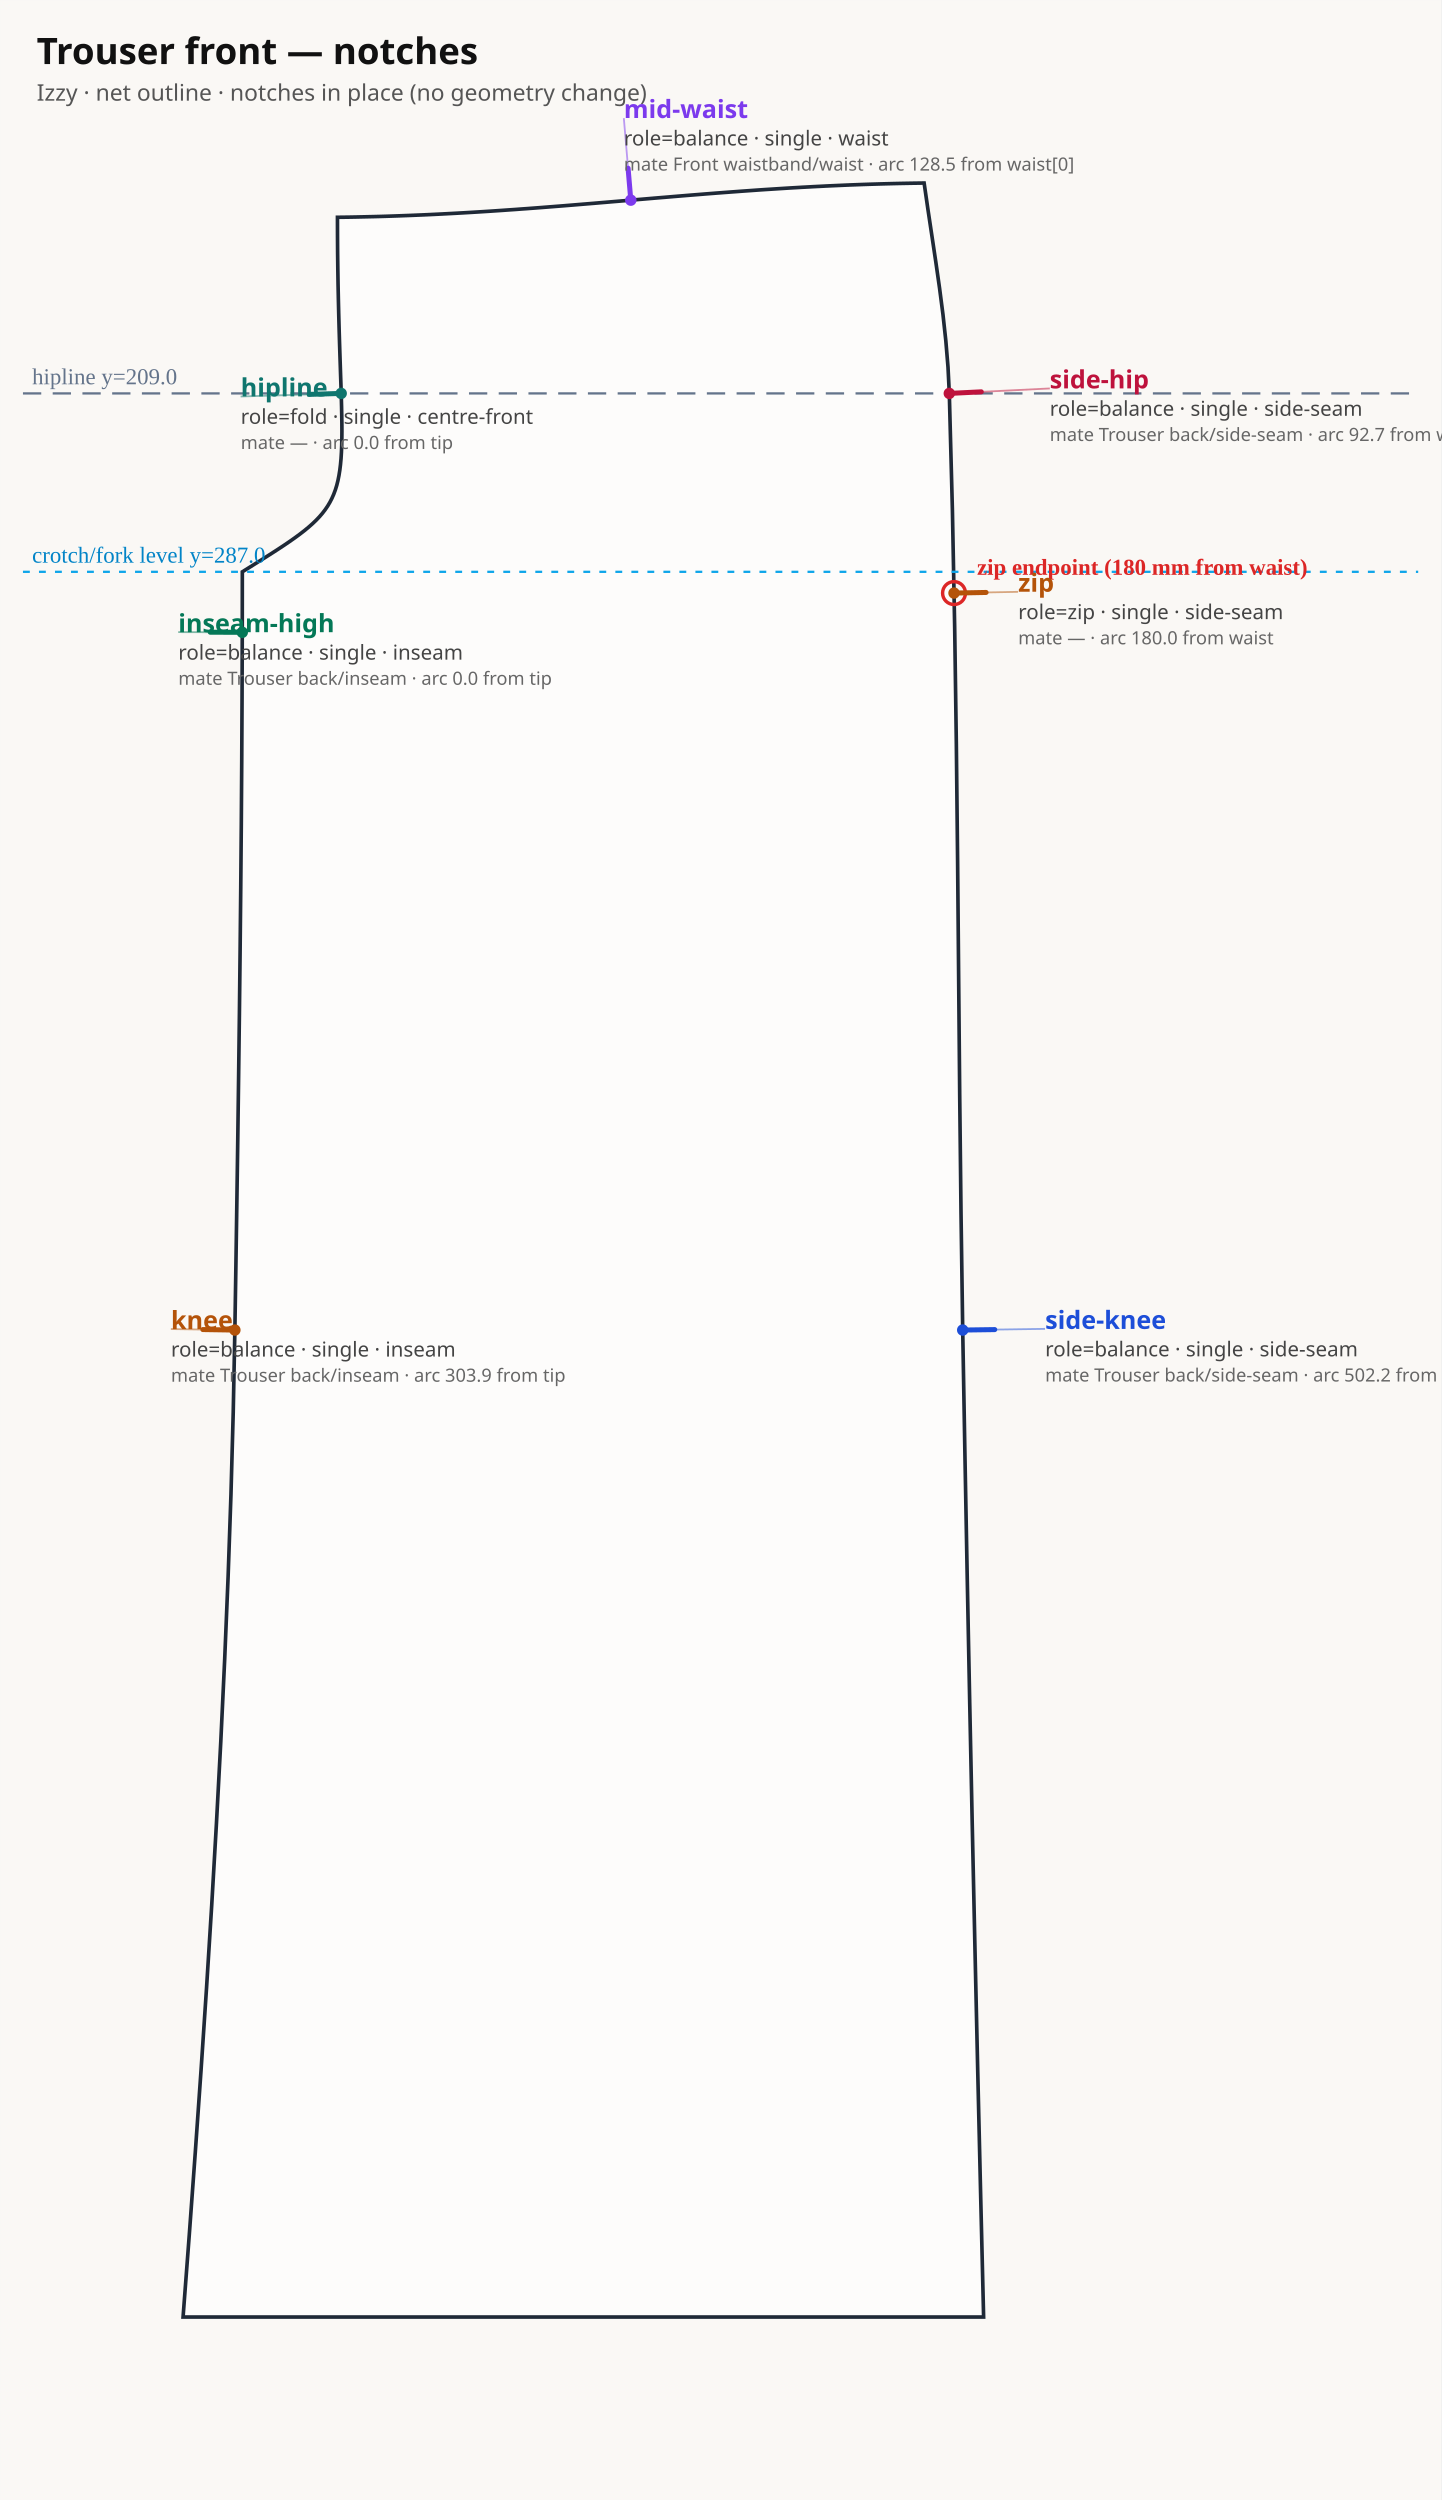
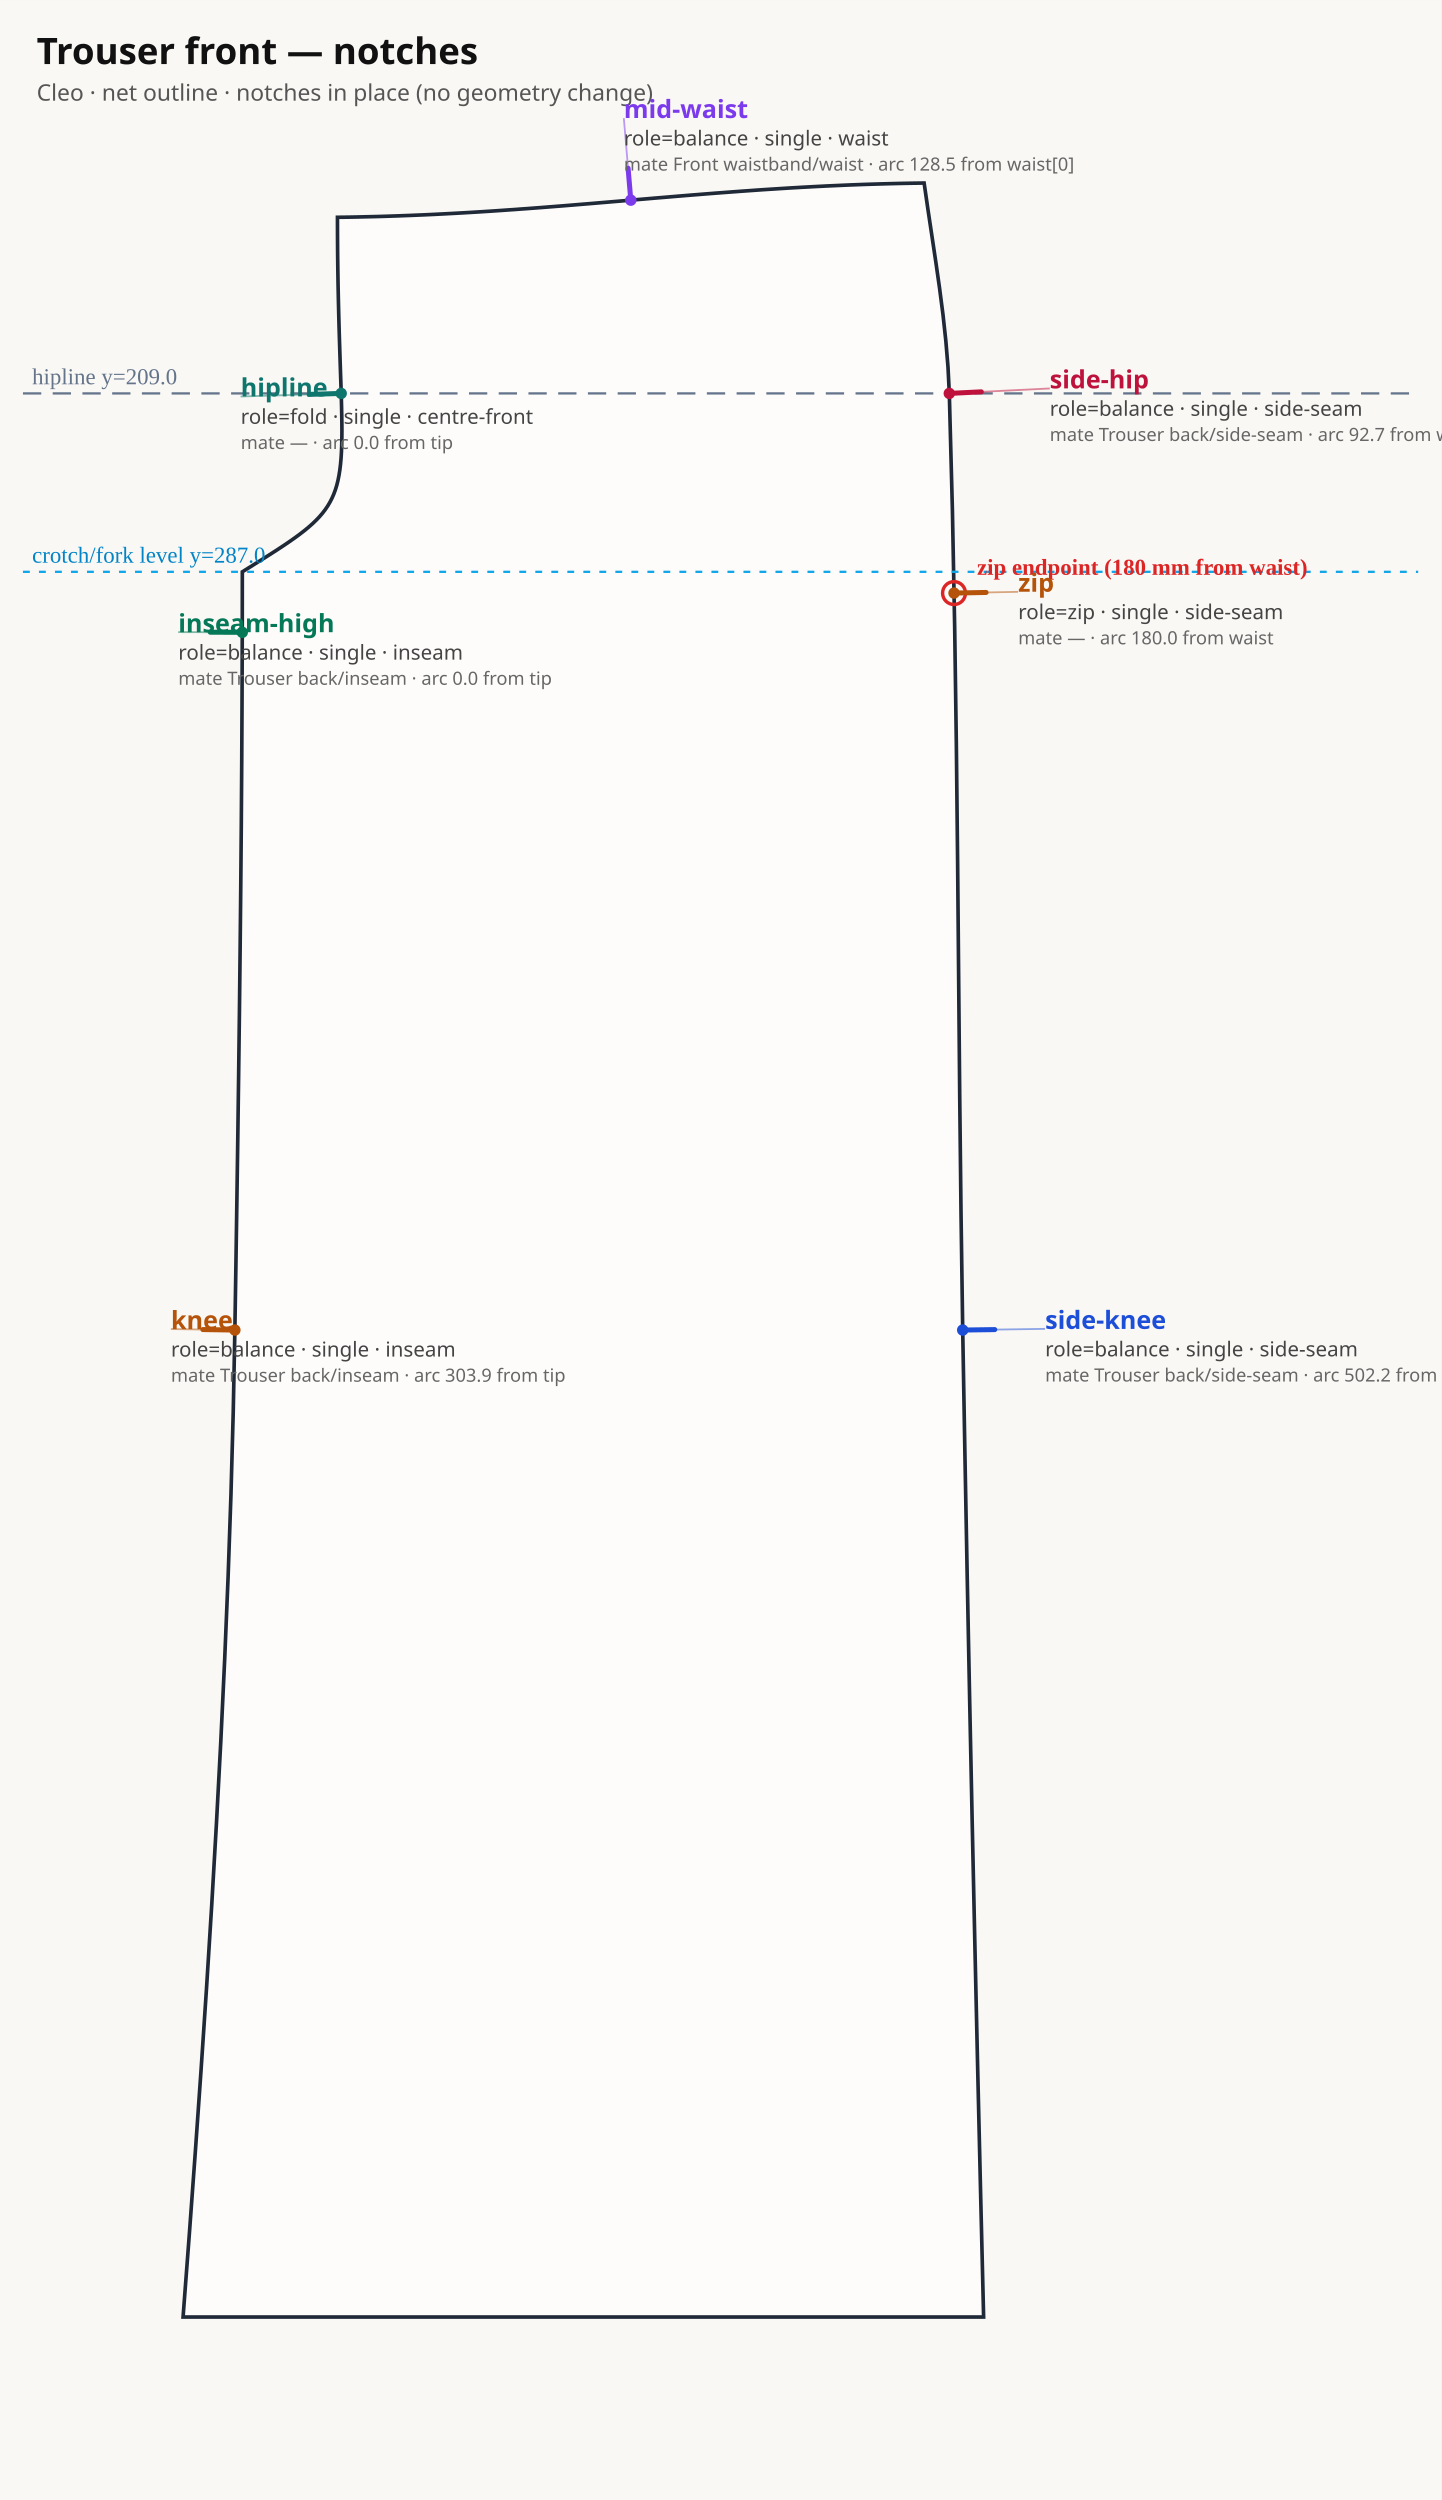
<svg xmlns="http://www.w3.org/2000/svg" viewBox="-255.0 37.0 630.0 1093.0" width="720" height="1249">
  <rect x="-255" y="37.024" width="630" height="1092.976" fill="#faf8f5" />
  <text x="-239" y="65.024" font-size="16" font-family="system-ui,sans-serif" fill="#111" font-weight="700">Trouser front — notches</text>
-   <text x="-239" y="81.024" font-size="10" font-family="system-ui,sans-serif" fill="#555">Izzy · net outline · notches in place (no geometry change)</text>
+   <text x="-239" y="81.024" font-size="10" font-family="system-ui,sans-serif" fill="#555">Cleo · net outline · notches in place (no geometry change)</text>
  <path d="M-107.50,132.00 L-104.83,131.97 L-102.16,131.93 L-99.48,131.88 L-96.81,131.82 L-94.14,131.76 L-91.47,131.70 L-88.80,131.63 L-86.13,131.55 L-83.45,131.46 L-80.78,131.37 L-78.11,131.27 L-75.44,131.17 L-72.77,131.06 L-70.09,130.95 L-67.42,130.83 L-64.75,130.70 L-62.08,130.57 L-59.41,130.43 L-56.74,130.29 L-54.06,130.14 L-51.39,129.99 L-48.72,129.83 L-46.05,129.67 L-43.38,129.50 L-40.70,129.33 L-38.03,129.15 L-35.36,128.97 L-32.69,128.78 L-30.02,128.60 L-27.35,128.40 L-24.67,128.21 L-22.00,128.01 L-19.33,127.81 L-16.66,127.60 L-13.99,127.39 L-11.31,127.18 L-8.64,126.97 L-5.97,126.75 L-3.30,126.53 L-0.63,126.31 L2.04,126.09 L4.72,125.87 L7.39,125.64 L10.06,125.42 L12.73,125.19 L15.40,124.97 L18.08,124.74 L20.75,124.51 L23.42,124.28 L26.09,124.06 L28.76,123.83 L31.43,123.60 L34.11,123.38 L36.78,123.16 L39.45,122.93 L42.12,122.71 L44.79,122.49 L47.47,122.27 L50.14,122.06 L52.81,121.84 L55.48,121.63 L58.15,121.42 L60.82,121.22 L63.50,121.02 L66.17,120.82 L68.84,120.62 L71.51,120.43 L74.18,120.24 L76.86,120.05 L79.53,119.87 L82.20,119.70 L84.87,119.53 L87.54,119.36 L90.21,119.19 L92.89,119.04 L95.56,118.88 L98.23,118.74 L100.90,118.59 L103.57,118.46 L106.25,118.32 L108.92,118.20 L111.59,118.08 L114.26,117.96 L116.93,117.85 L119.60,117.75 L122.28,117.65 L124.95,117.56 L127.62,117.48 L130.29,117.40 L132.96,117.33 L135.64,117.26 L138.31,117.20 L140.98,117.15 L143.65,117.10 L146.32,117.06 L148.99,117.02 L150.65,128.52 L152.38,140.02 L154.10,151.51 L155.74,163.01 L157.23,174.51 L158.48,186.01 L159.43,197.50 L160.00,209.00 L161.36,260.19 L162.35,311.38 L163.08,362.56 L163.63,413.75 L164.09,464.94 L164.55,516.13 L165.12,567.31 L165.86,618.50 L166.82,672.44 L167.83,726.38 L168.90,780.31 L170.02,834.25 L171.20,888.19 L172.42,942.13 L173.69,996.06 L175.00,1050.00 L-175.00,1050.00 L-172.28,1014.04 L-169.66,978.08 L-167.14,942.13 L-164.74,906.17 L-162.49,870.21 L-160.41,834.25 L-158.50,798.29 L-156.80,762.33 L-155.31,726.38 L-154.06,690.42 L-153.07,654.46 L-152.35,618.50 L-151.91,590.88 L-151.49,563.25 L-151.09,535.63 L-150.72,508.00 L-150.37,480.38 L-150.06,452.75 L-149.78,425.13 L-149.54,397.50 L-149.35,369.88 L-149.21,342.25 L-149.12,314.63 L-149.09,287.00 L-145.61,284.83 L-142.32,282.76 L-139.20,280.80 L-136.26,278.93 L-133.49,277.14 L-130.88,275.42 L-128.44,273.76 L-126.15,272.15 L-124.01,270.58 L-122.02,269.04 L-120.17,267.52 L-118.46,266.01 L-116.88,264.50 L-115.43,262.98 L-114.10,261.44 L-112.89,259.86 L-111.79,258.25 L-110.80,256.58 L-109.91,254.85 L-109.12,253.05 L-108.42,251.17 L-107.81,249.19 L-107.29,247.11 L-106.85,244.92 L-106.48,242.61 L-106.18,240.16 L-105.94,237.57 L-105.77,234.82 L-105.65,231.92 L-105.58,228.84 L-105.55,225.57 L-105.57,222.11 L-105.63,218.44 L-105.71,214.56 L-105.82,210.46 L-105.87,209.00 L-105.95,206.12 L-106.11,201.54 L-106.27,196.70 L-106.44,191.59 L-106.61,186.21 L-106.78,180.54 L-106.94,174.58 L-107.09,168.31 L-107.23,161.72 L-107.34,154.80 L-107.43,147.55 L-107.48,139.96 L-107.50,132.00 Z" fill="#fff" fill-opacity="0.6" stroke="#1f2937" stroke-width="1.6" />
  <line x1="-245" y1="209" x2="365" y2="209" stroke="#64748b" stroke-width="1" stroke-dasharray="8 5" />
  <text x="-241" y="205" font-size="10" fill="#64748b">hipline y=209.0</text>
  <line x1="-245" y1="287" x2="365" y2="287" stroke="#0ea5e9" stroke-width="1" stroke-dasharray="3 4" />
  <text x="-241" y="283" font-size="10" fill="#0284c7">crotch/fork level y=287.0</text>
  <circle cx="162.061" cy="296.29" r="5" fill="none" stroke="#dc2626" stroke-width="1.5" />
  <circle cx="162.061" cy="296.29" r="1.5" fill="#dc2626" />
  <text x="172.1" y="288.3" font-size="10" fill="#dc2626" font-weight="600">zip endpoint (180 mm from waist)</text>
  <line x1="-152.35" y1="618.50" x2="-166.35" y2="618.28" stroke="#b45309" stroke-width="2.2" stroke-linecap="round" />
  <circle cx="-152.35" cy="618.50" r="2.5" fill="#b45309" />
  <line x1="165.86" y1="618.50" x2="179.86" y2="618.30" stroke="#1d4ed8" stroke-width="2.2" stroke-linecap="round" />
  <circle cx="165.86" cy="618.50" r="2.5" fill="#1d4ed8" />
  <line x1="160.00" y1="209.00" x2="173.98" y2="208.31" stroke="#be123c" stroke-width="2.2" stroke-linecap="round" />
  <circle cx="160.00" cy="209.00" r="2.5" fill="#be123c" />
  <line x1="-149.12" y1="313.45" x2="-163.12" y2="313.40" stroke="#047857" stroke-width="2.2" stroke-linecap="round" />
  <circle cx="-149.12" cy="313.45" r="2.5" fill="#047857" />
  <line x1="20.75" y1="124.51" x2="19.56" y2="110.56" stroke="#7c3aed" stroke-width="2.2" stroke-linecap="round" />
  <circle cx="20.75" cy="124.51" r="2.5" fill="#7c3aed" />
  <line x1="-105.87" y1="209.00" x2="-119.86" y2="209.43" stroke="#0f766e" stroke-width="2.2" stroke-linecap="round" />
  <circle cx="-105.87" cy="209.00" r="2.5" fill="#0f766e" />
  <line x1="162.06" y1="296.29" x2="176.06" y2="296.02" stroke="#b45309" stroke-width="2.2" stroke-linecap="round" />
  <circle cx="162.06" cy="296.29" r="2.5" fill="#b45309" />
  <line x1="-152.349" y1="618.5" x2="-180.346" y2="618.057" stroke="#b45309" stroke-width="0.8" opacity="0.5" />
  <text x="-180.3" y="618.1" font-size="11" font-family="system-ui,sans-serif" fill="#b45309" font-weight="600">knee</text>
  <text x="-180.3" y="630.1" font-size="9" font-family="system-ui,sans-serif" fill="#444">role=balance · single · inseam</text>
  <text x="-180.3" y="641.1" font-size="8" font-family="system-ui,sans-serif" fill="#666">mate Trouser back/inseam · arc 303.9 from tip</text>
  <line x1="165.864" y1="618.5" x2="201.86" y2="617.974" stroke="#1d4ed8" stroke-width="0.8" opacity="0.5" />
  <text x="201.9" y="618.0" font-size="11" font-family="system-ui,sans-serif" fill="#1d4ed8" font-weight="600">side-knee</text>
  <text x="201.9" y="630.0" font-size="9" font-family="system-ui,sans-serif" fill="#444">role=balance · single · side-seam</text>
  <text x="201.9" y="641.0" font-size="8" font-family="system-ui,sans-serif" fill="#666">mate Trouser back/side-seam · arc 502.2 from waist</text>
  <line x1="160" y1="209" x2="203.946" y2="206.829" stroke="#be123c" stroke-width="0.8" opacity="0.5" />
  <text x="203.9" y="206.8" font-size="11" font-family="system-ui,sans-serif" fill="#be123c" font-weight="600">side-hip</text>
  <text x="203.9" y="218.8" font-size="9" font-family="system-ui,sans-serif" fill="#444">role=balance · single · side-seam</text>
  <text x="203.9" y="229.8" font-size="8" font-family="system-ui,sans-serif" fill="#666">mate Trouser back/side-seam · arc 92.7 from waist</text>
  <line x1="-149.123" y1="313.447" x2="-177.122" y2="313.358" stroke="#047857" stroke-width="0.8" opacity="0.5" />
  <text x="-177.1" y="313.4" font-size="11" font-family="system-ui,sans-serif" fill="#047857" font-weight="600">inseam-high</text>
  <text x="-177.1" y="325.4" font-size="9" font-family="system-ui,sans-serif" fill="#444">role=balance · single · inseam</text>
  <text x="-177.1" y="336.4" font-size="8" font-family="system-ui,sans-serif" fill="#666">mate Trouser back/inseam · arc 0.0 from tip</text>
  <line x1="20.747" y1="124.512" x2="17.696" y2="88.642" stroke="#7c3aed" stroke-width="0.8" opacity="0.5" />
  <text x="17.7" y="88.6" font-size="11" font-family="system-ui,sans-serif" fill="#7c3aed" font-weight="600">mid-waist</text>
  <text x="17.7" y="100.6" font-size="9" font-family="system-ui,sans-serif" fill="#444">role=balance · single · waist</text>
  <text x="17.7" y="111.6" font-size="8" font-family="system-ui,sans-serif" fill="#666">mate Front waistband/waist · arc 128.5 from waist[0]</text>
  <line x1="-105.867" y1="209" x2="-149.846" y2="210.349" stroke="#0f766e" stroke-width="0.8" opacity="0.5" />
  <text x="-149.8" y="210.3" font-size="11" font-family="system-ui,sans-serif" fill="#0f766e" font-weight="600">hipline</text>
  <text x="-149.8" y="222.3" font-size="9" font-family="system-ui,sans-serif" fill="#444">role=fold · single · centre-front</text>
  <text x="-149.8" y="233.3" font-size="8" font-family="system-ui,sans-serif" fill="#666">mate — · arc 0.0 from tip</text>
  <line x1="162.061" y1="296.29" x2="190.056" y2="295.745" stroke="#b45309" stroke-width="0.8" opacity="0.5" />
  <text x="190.1" y="295.7" font-size="11" font-family="system-ui,sans-serif" fill="#b45309" font-weight="600">zip</text>
  <text x="190.1" y="307.7" font-size="9" font-family="system-ui,sans-serif" fill="#444">role=zip · single · side-seam</text>
  <text x="190.1" y="318.7" font-size="8" font-family="system-ui,sans-serif" fill="#666">mate — · arc 180.0 from waist</text>
</svg>
